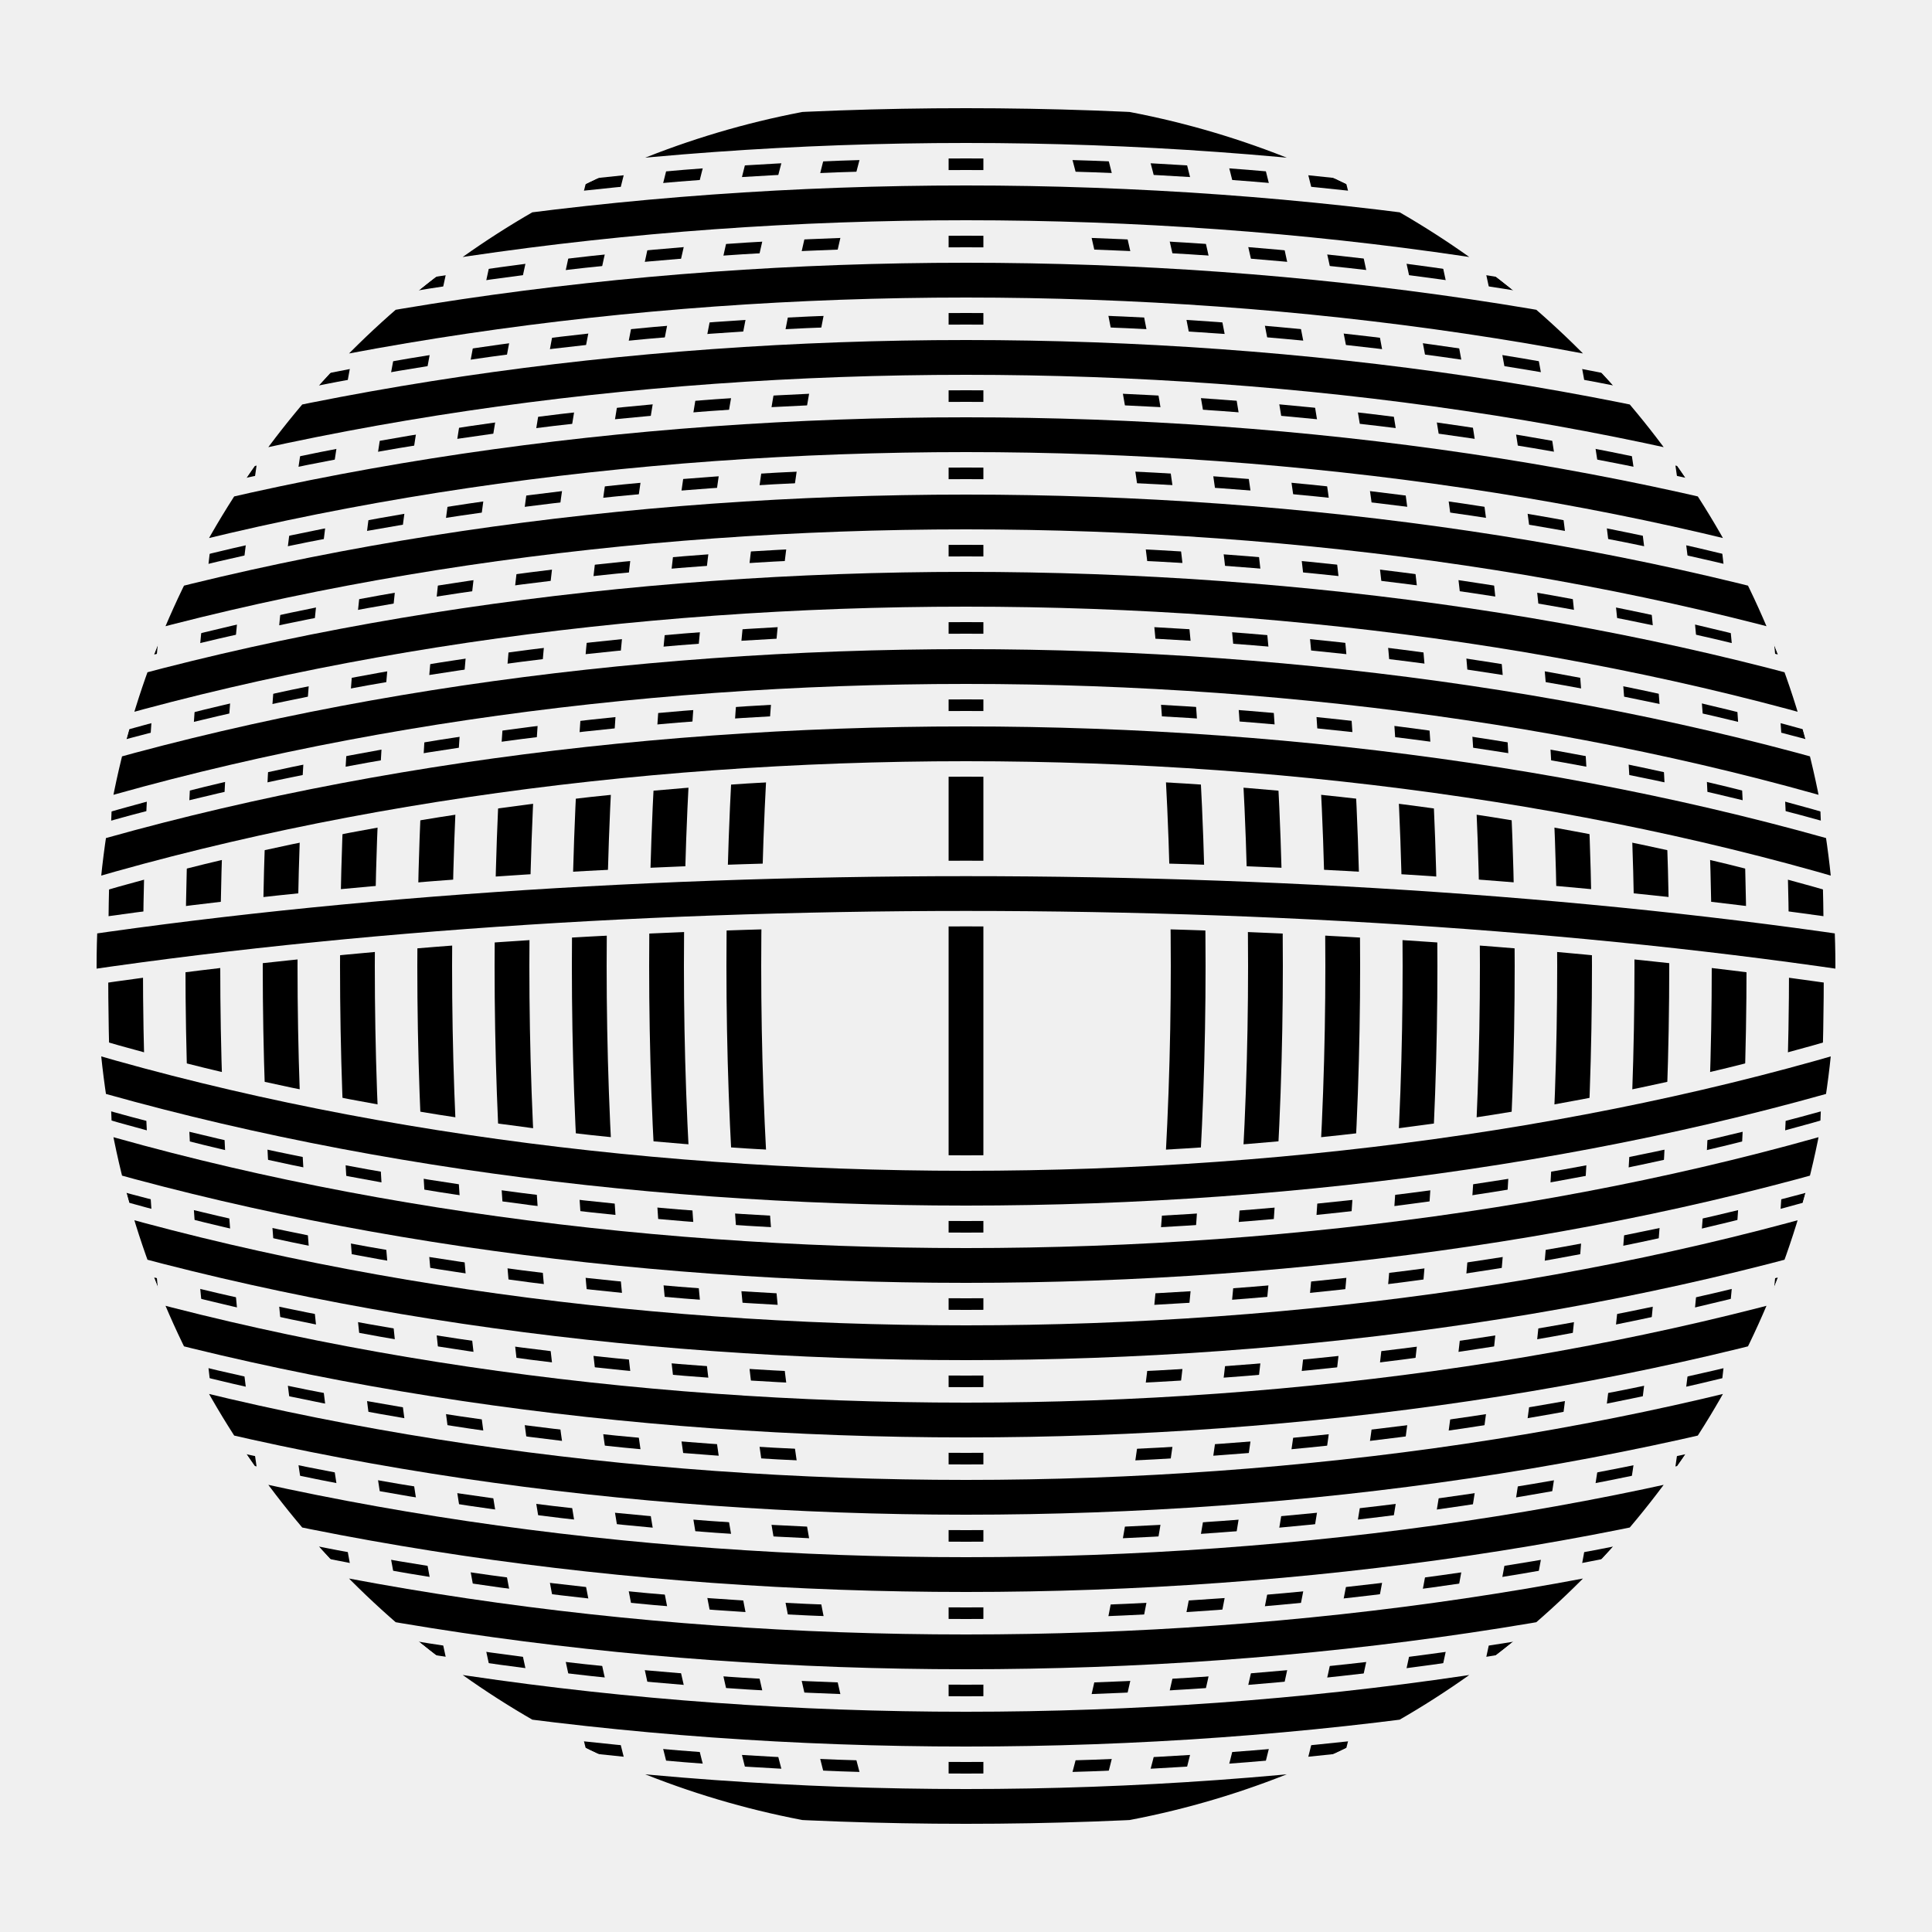
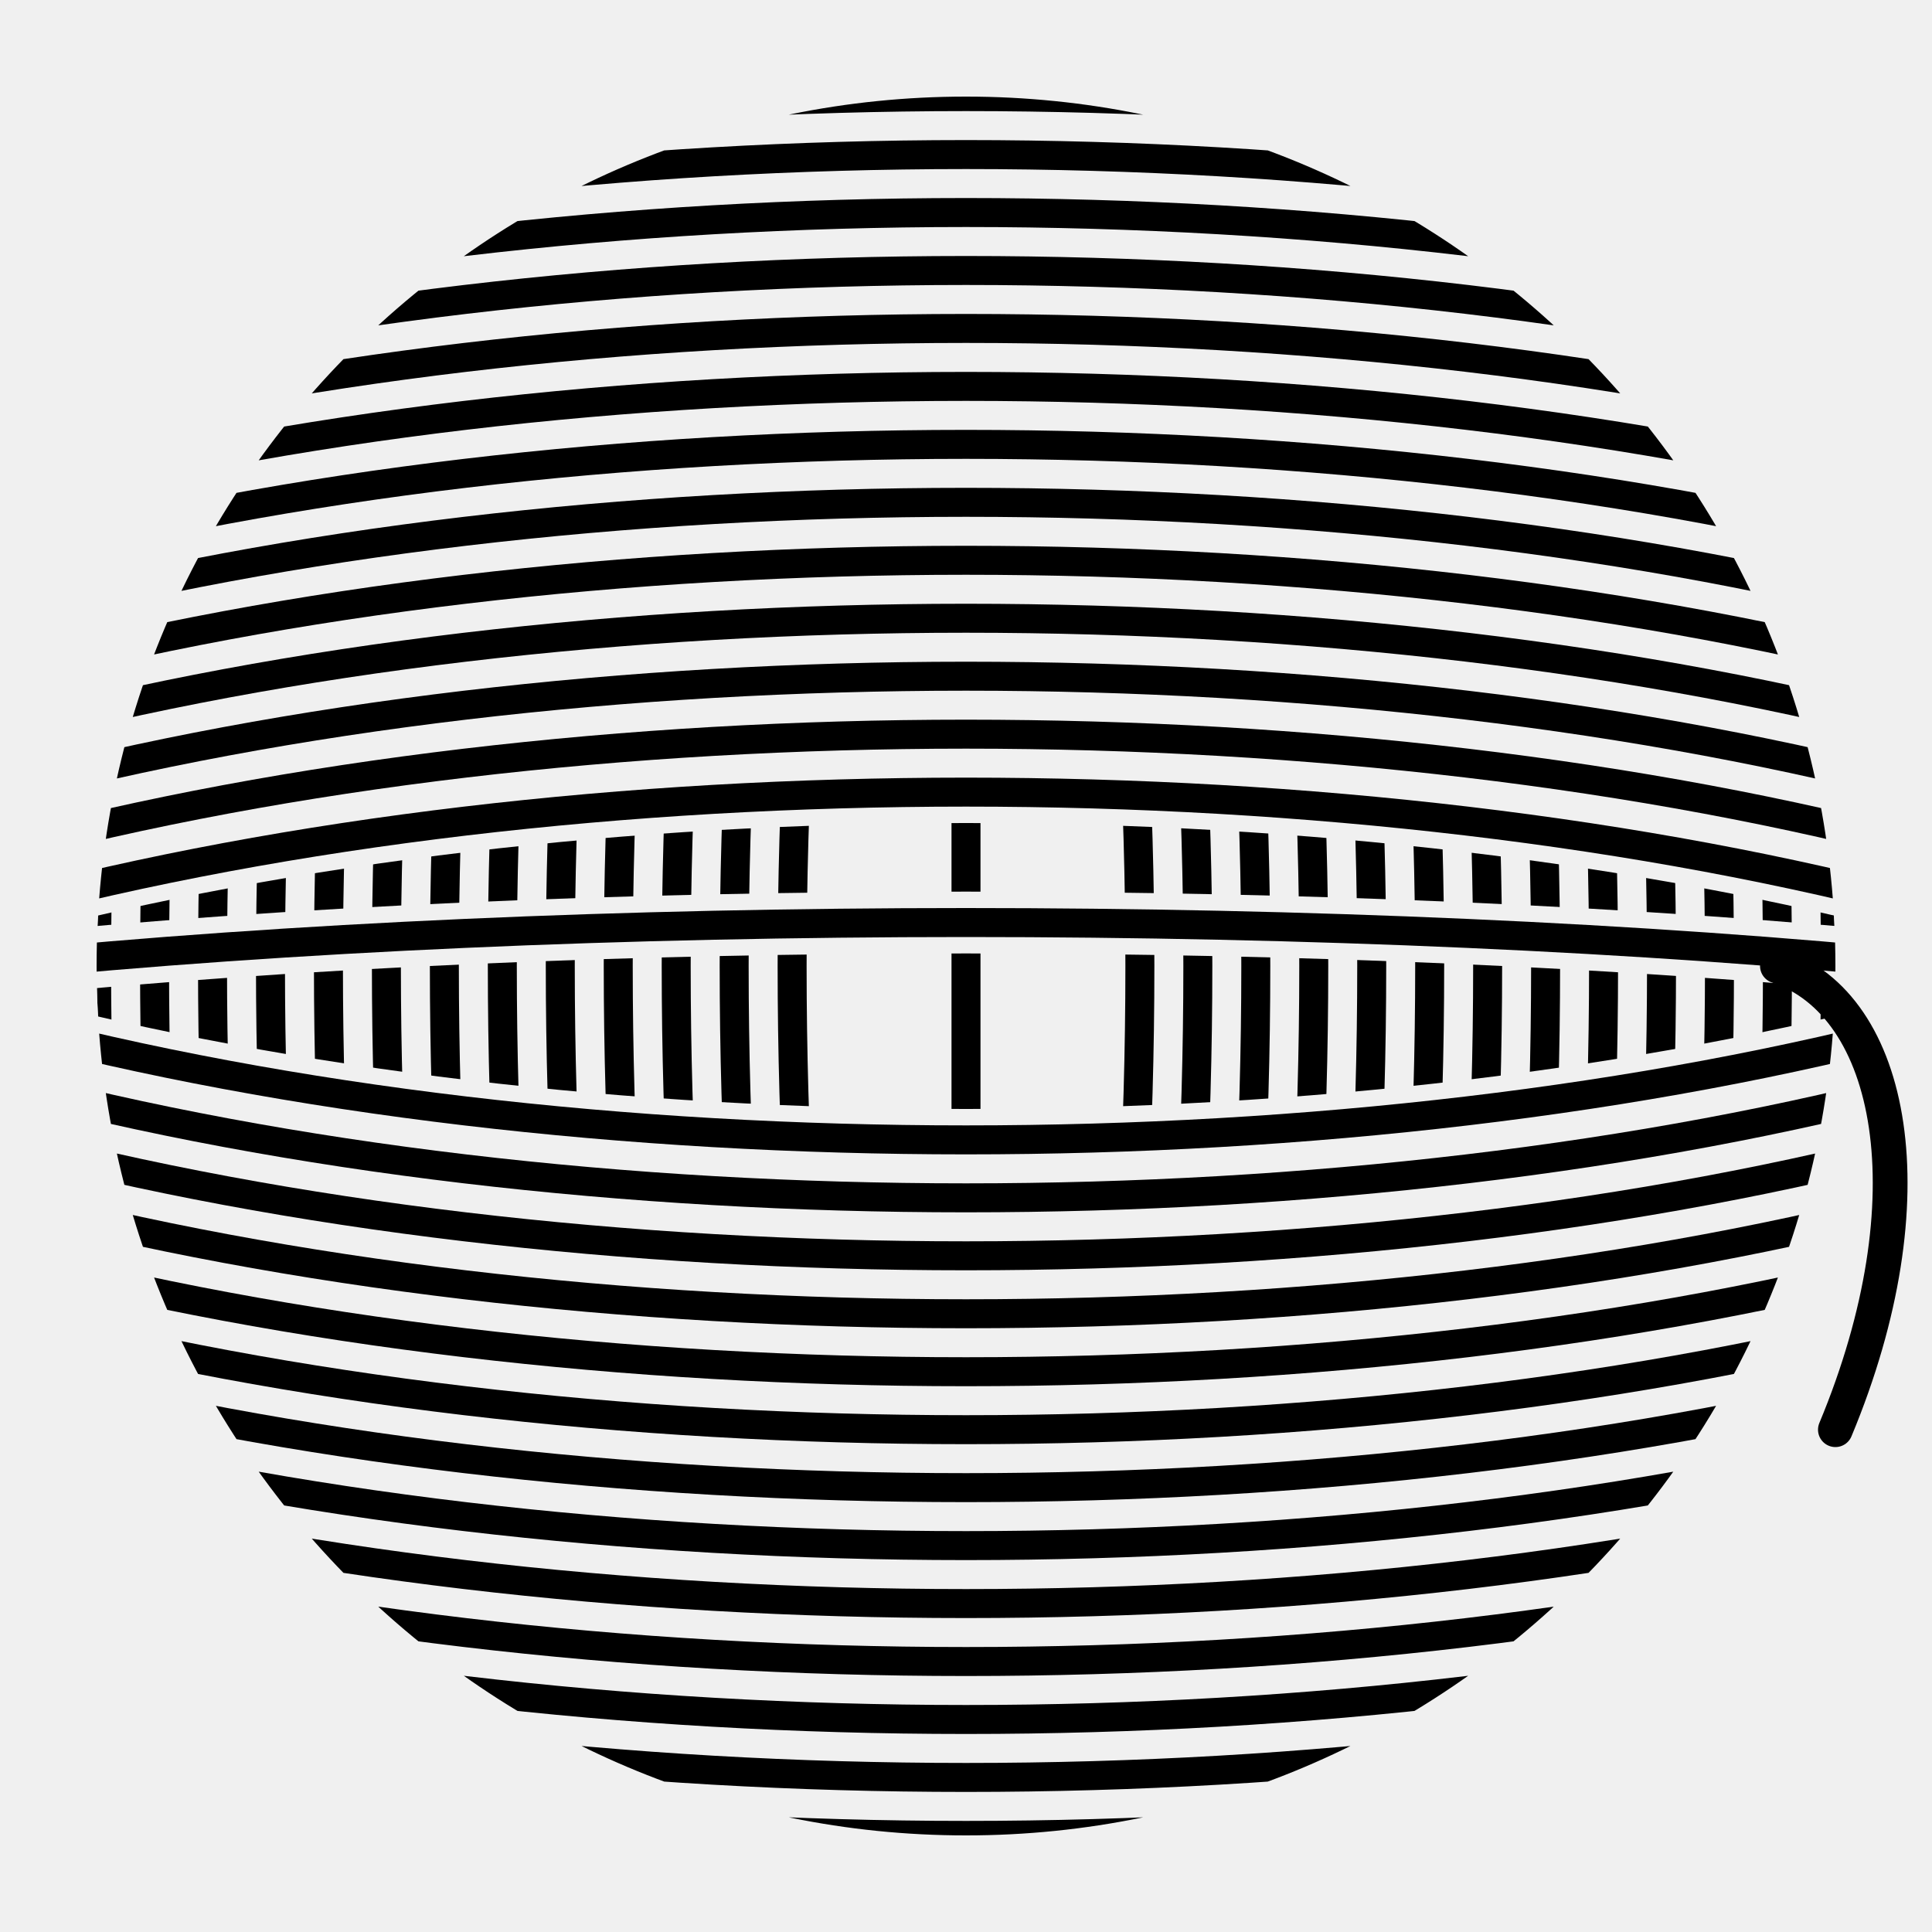
<svg xmlns="http://www.w3.org/2000/svg" viewBox="0 0 100 100">
  <defs>
    <clipPath id="ball">
      <circle cx="50" cy="50" r="45" />
    </clipPath>
+     <path id="htop" d="M 0 0 C 30 -8, 70 -8, 100 0" fill="none" />
+     <path id="hcenter" d="M 0 0 C 30 -3, 70 -3, 100 0" fill="none" />
+     <path id="hbottom" d="M 0 0 C 30 8, 70 8, 100 0" fill="none" />
+     <path id="vleft" d="M 0 0 C -8 30, -8 70, 0 100" fill="none" />
+     <path id="vcenter" d="M 0 0 L 0 100" fill="none" />
+     <path id="vright" d="M 0 0 C 8 30, 8 70, 0 100" fill="none" />
+     <g id="h" fill="none" stroke-linecap="round">
+       <use href="#htop" y="11" />
+       <use href="#htop" y="14" />
+       <use href="#htop" y="17" />
+       <use href="#htop" y="20" />
+       <use href="#htop" y="23" />
+       <use href="#htop" y="26" />
+       <use href="#htop" y="29" />
+       <use href="#htop" y="32" />
+       <use href="#htop" y="35" />
+       <use href="#htop" y="38" />
+       <use href="#htop" y="41" />
+       <use href="#htop" y="44" />
+       <use href="#htop" y="47" />
+       <use href="#hcenter" y="50" />
+       <use href="#hbottom" y="53" />
+       <use href="#hbottom" y="56" />
+       <use href="#hbottom" y="59" />
+       <use href="#hbottom" y="62" />
+       <use href="#hbottom" y="65" />
+       <use href="#hbottom" y="68" />
+       <use href="#hbottom" y="71" />
+       <use href="#hbottom" y="74" />
+       <use href="#hbottom" y="77" />
+       <use href="#hbottom" y="80" />
+       <use href="#hbottom" y="83" />
+       <use href="#hbottom" y="86" />
+       <use href="#hbottom" y="89" />
+     </g>
+     <g id="v" fill="none" stroke-linecap="round">
+       <use href="#vleft" x="11" />
+       <use href="#vleft" x="14" />
+       <use href="#vleft" x="17" />
+       <use href="#vleft" x="20" />
+       <use href="#vleft" x="23" />
+       <use href="#vleft" x="26" />
+       <use href="#vleft" x="29" />
+       <use href="#vleft" x="32" />
+       <use href="#vleft" x="35" />
+       <use href="#vleft" x="38" />
+       <use href="#vleft" x="41" />
+       <use href="#vleft" x="44" />
+       <use href="#vleft" x="47" />
+       <use href="#vcenter" x="50" />
+       <use href="#vright" x="53" />
+       <use href="#vright" x="56" />
+       <use href="#vright" x="59" />
+       <use href="#vright" x="62" />
+       <use href="#vright" x="65" />
+       <use href="#vright" x="68" />
+       <use href="#vright" x="71" />
+       <use href="#vright" x="74" />
+       <use href="#vright" x="77" />
+       <use href="#vright" x="80" />
+       <use href="#vright" x="83" />
+       <use href="#vright" x="86" />
+       <use href="#vright" x="89" />
+     </g>
    <mask id="under" maskUnits="userSpaceOnUse" x="0" y="0" width="100" height="100">
      <rect x="0" y="0" width="100" height="100" fill="#ffffff" />
-       <use href="#h" stroke="#000000" stroke-width="3.4" />
+       <use href="#h" stroke="#000000" stroke-width="3.2" />
    </mask>
-     <g id="h" fill="none" stroke-linecap="round">
-       <path d="M 0 14 C 30 4, 70 4, 100 14" />
-       <path d="M 0 18 C 30 8, 70 8, 100 18" />
-       <path d="M 0 22 C 30 12, 70 12, 100 22" />
-       <path d="M 0 26 C 30 16, 70 16, 100 26" />
-       <path d="M 0 30 C 30 20, 70 20, 100 30" />
-       <path d="M 0 34 C 30 24, 70 24, 100 34" />
-       <path d="M 0 38 C 30 28, 70 28, 100 38" />
-       <path d="M 0 42 C 30 32, 70 32, 100 42" />
-       <path d="M 0 46 C 30 36, 70 36, 100 46" />
-       <path d="M 0 50 C 30 45, 70 45, 100 50" />
-       <path d="M 0 54 C 30 64, 70 64, 100 54" />
-       <path d="M 0 58 C 30 68, 70 68, 100 58" />
-       <path d="M 0 62 C 30 72, 70 72, 100 62" />
-       <path d="M 0 66 C 30 76, 70 76, 100 66" />
-       <path d="M 0 70 C 30 80, 70 80, 100 70" />
-       <path d="M 0 74 C 30 84, 70 84, 100 74" />
-       <path d="M 0 78 C 30 88, 70 88, 100 78" />
-       <path d="M 0 82 C 30 92, 70 92, 100 82" />
-       <path d="M 0 86 C 30 96, 70 96, 100 86" />
-     </g>
  </defs>
  <g clip-path="url(#ball)">
-     <g fill="none" stroke="#000000" stroke-width="1.8" stroke-linecap="round" mask="url(#under)">
-       <path d="M 14 0 C 4 30, 4 70, 14 100" />
-       <path d="M 18 0 C 8 30, 8 70, 18 100" />
-       <path d="M 22 0 C 12 30, 12 70, 22 100" />
-       <path d="M 26 0 C 16 30, 16 70, 26 100" />
-       <path d="M 30 0 C 20 30, 20 70, 30 100" />
-       <path d="M 34 0 C 24 30, 24 70, 34 100" />
-       <path d="M 38 0 C 28 30, 28 70, 38 100" />
-       <path d="M 42 0 C 32 30, 32 70, 42 100" />
-       <path d="M 46 0 C 36 30, 36 70, 46 100" />
-       <path d="M 50 0 C 50 30, 50 70, 50 100" />
-       <path d="M 54 0 C 64 30, 64 70, 54 100" />
-       <path d="M 58 0 C 68 30, 68 70, 58 100" />
-       <path d="M 62 0 C 72 30, 72 70, 62 100" />
-       <path d="M 66 0 C 76 30, 76 70, 66 100" />
-       <path d="M 70 0 C 80 30, 80 70, 70 100" />
-       <path d="M 74 0 C 84 30, 84 70, 74 100" />
-       <path d="M 78 0 C 88 30, 88 70, 78 100" />
-       <path d="M 82 0 C 92 30, 92 70, 82 100" />
-       <path d="M 86 0 C 96 30, 96 70, 86 100" />
-     </g>
-     <use href="#h" stroke="#000000" stroke-width="1.8" />
+     <use href="#v" stroke="#000000" stroke-width="1.5" mask="url(#under)" />
+     <use href="#h" stroke="#000000" stroke-width="1.5" />
  </g>
+   <path d="M 92 50 C 98 52, 100 62, 95 74" fill="none" stroke="#000000" stroke-width="1.8" stroke-linecap="round" />
</svg>
